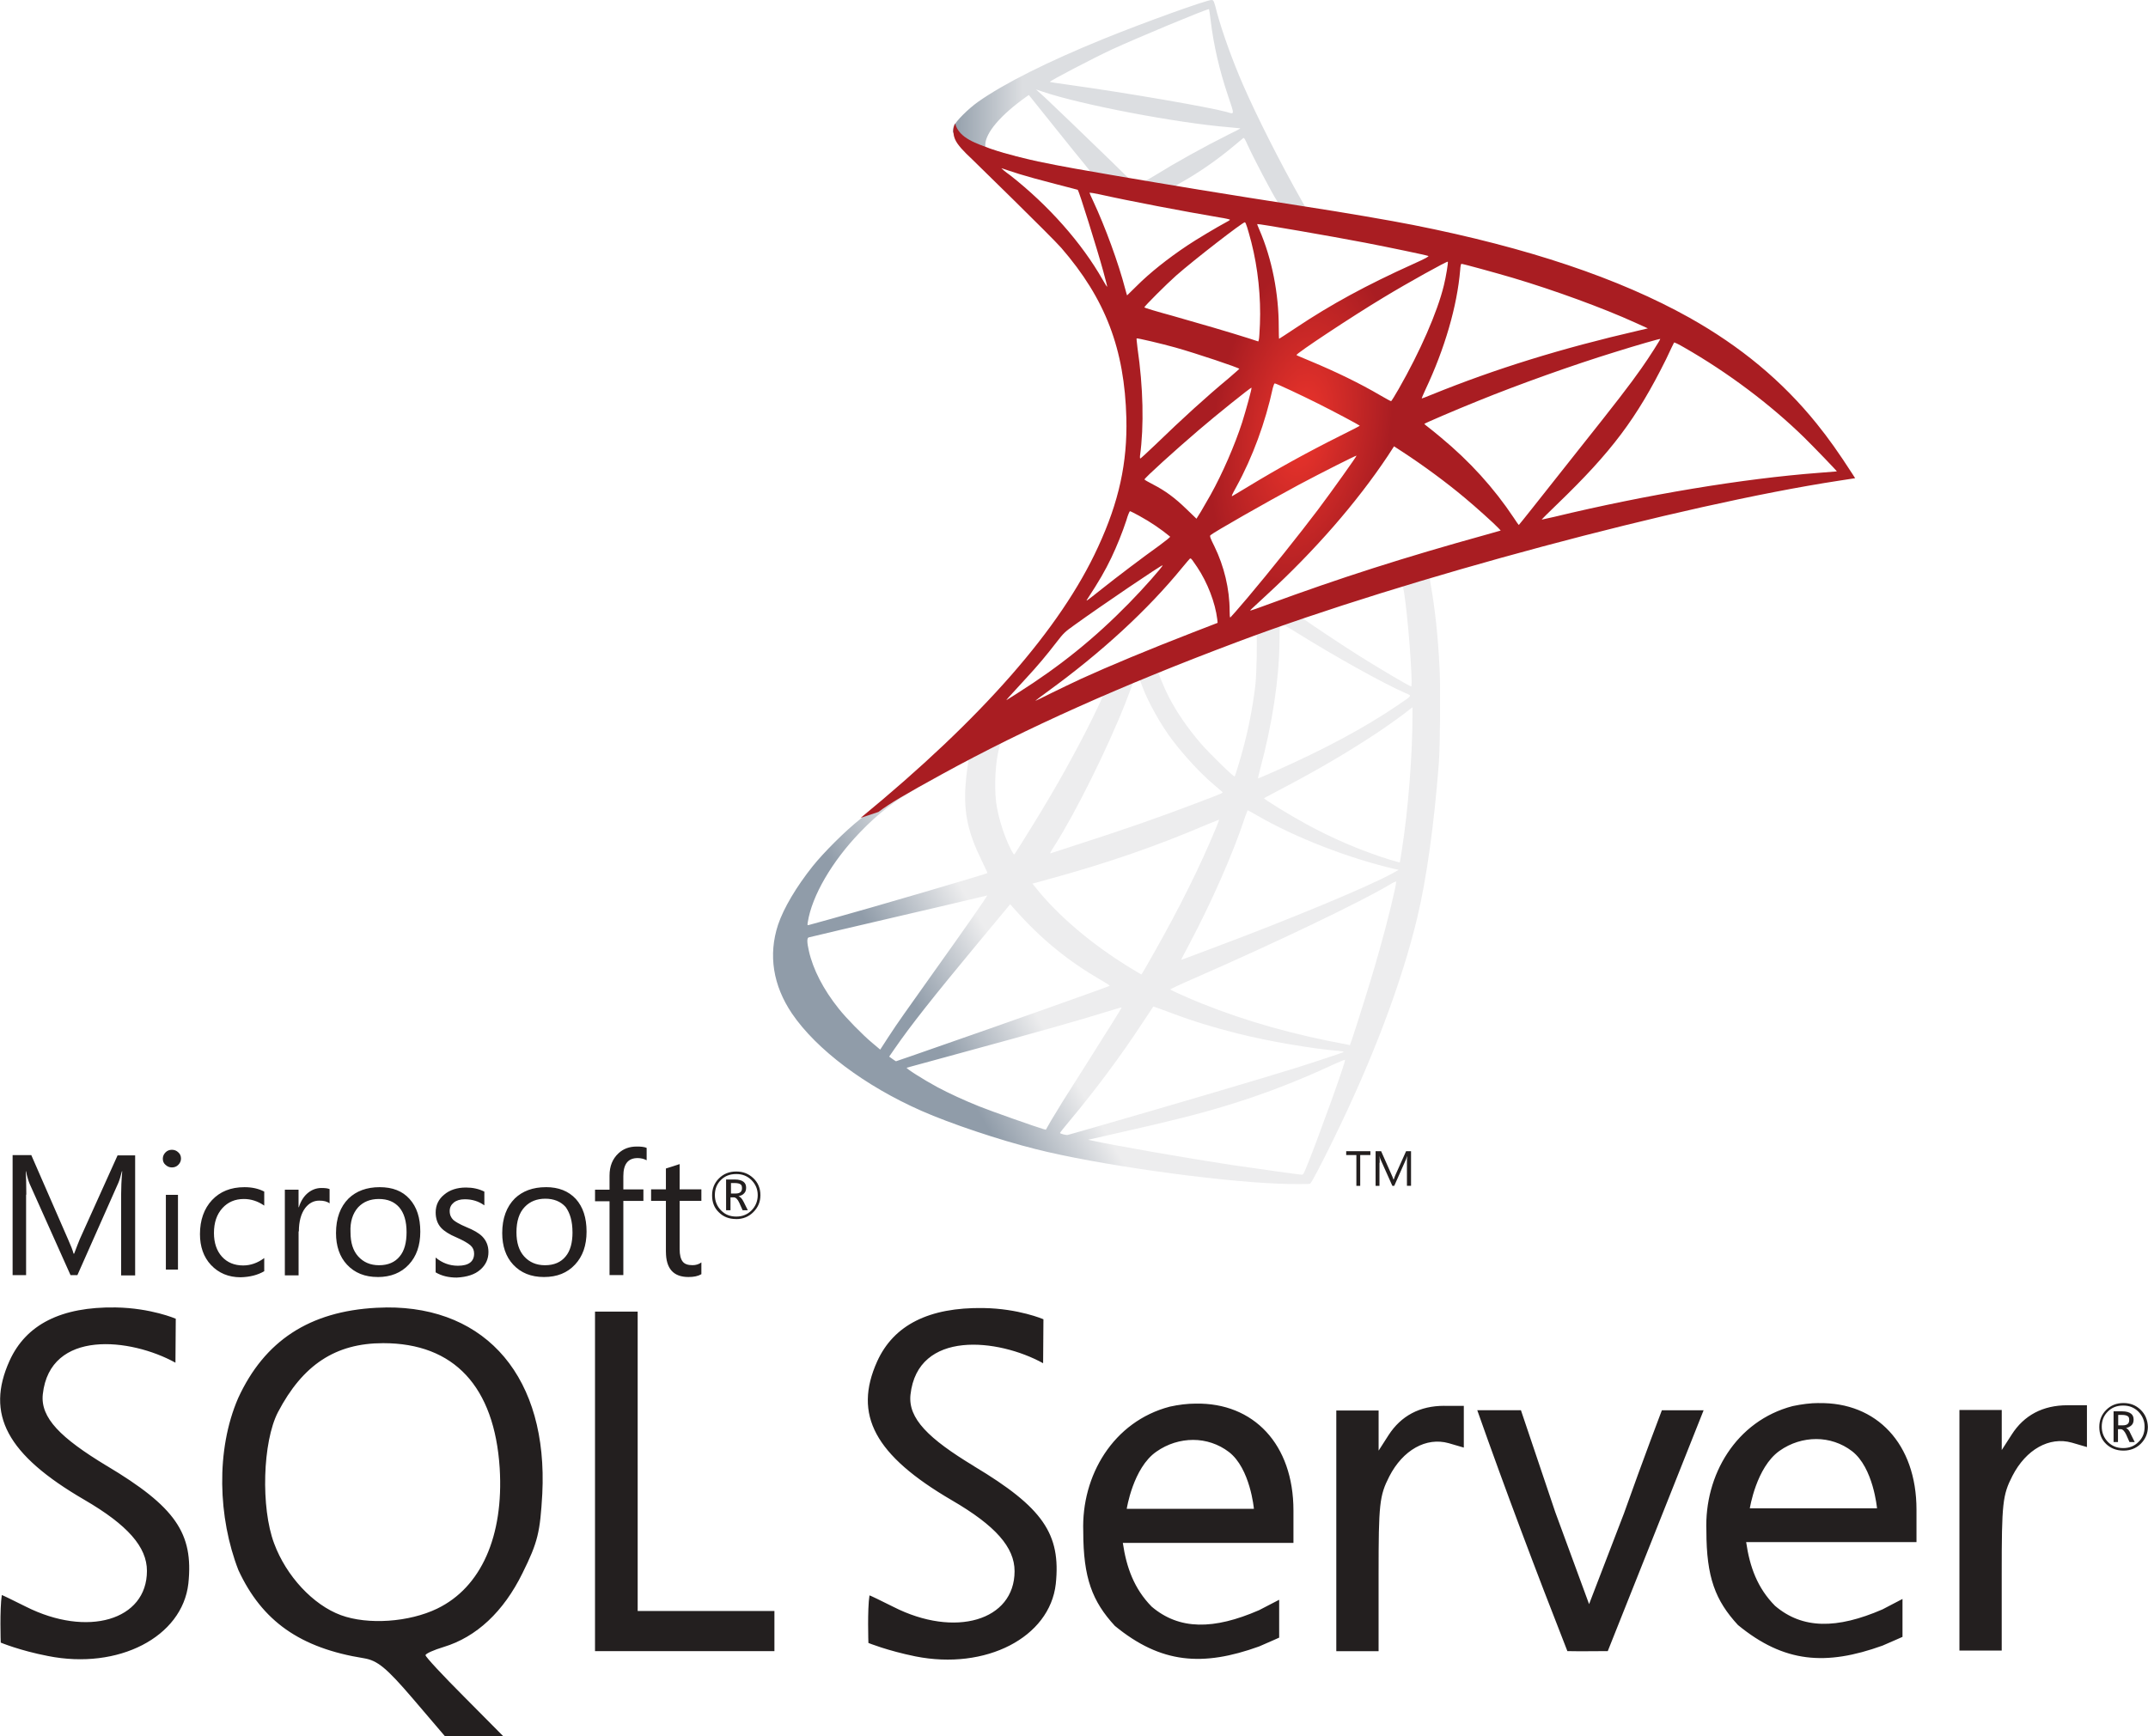
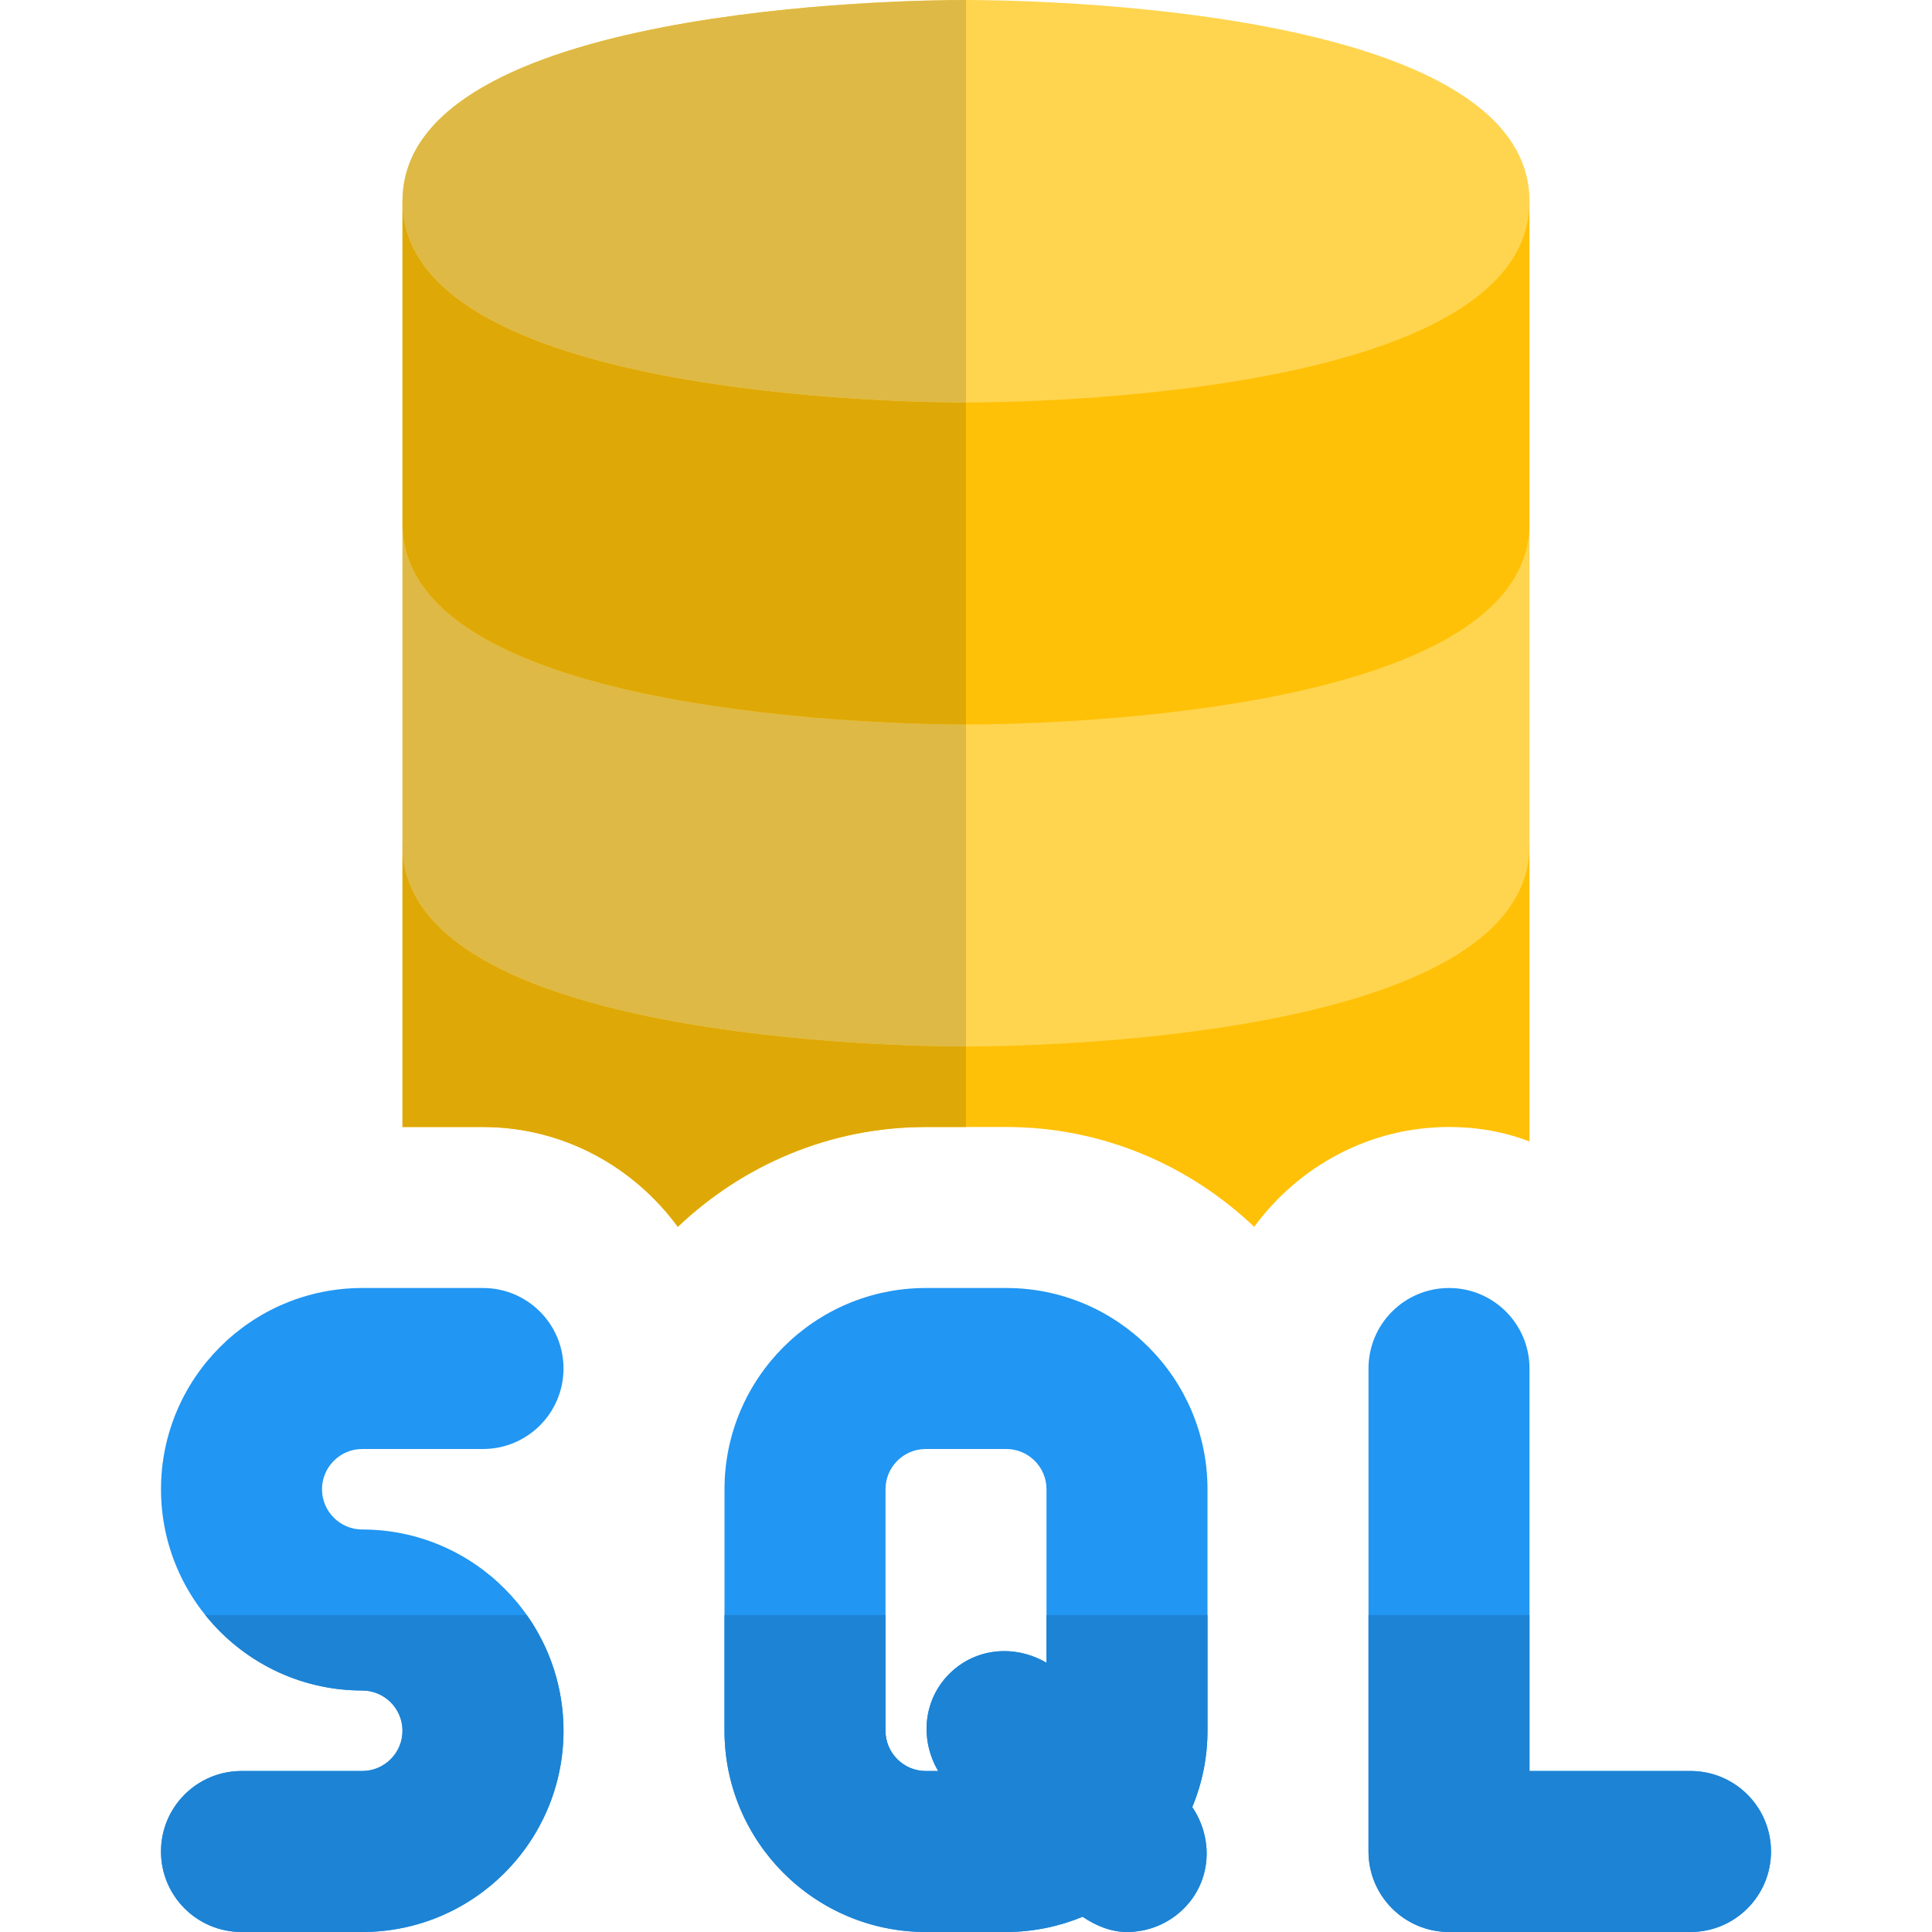
- <svg xmlns="http://www.w3.org/2000/svg" width="2500" height="2021" viewBox="0 0 1478.201 1195.111">
-   <g transform="matrix(.569 0 0 .569 199.451 -82.735)">
-     <linearGradient id="a" gradientUnits="userSpaceOnUse" x1="-2901.952" y1="923.573" x2="-2061.249" y2="1420.331" gradientTransform="matrix(.1234 0 0 -.1234 1158.33 1550.273)">
-       <stop offset="0" stop-color="#909ca9" />
-       <stop offset="1" stop-color="#ededee" />
-     </linearGradient>
-     <path fill="url(#a)" d="M1410.773 814.195l-286.9 93.683-249.599 110.161-69.829 18.435c-17.784 16.916-36.431 34.049-56.599 51.397-22.119 19.082-42.72 36.433-58.553 49.008-17.564 13.88-43.587 39.902-56.814 56.38-19.735 24.721-35.348 50.96-42.071 71.13-11.928 36.433-6.07 73.297 16.916 107.346 29.492 43.369 88.261 87.606 156.785 117.749 34.916 15.4 93.683 35.132 137.92 46.19 73.512 18.651 215.771 38.819 294.054 41.857 15.828.65 37.082.65 37.947 0 1.737-1.088 13.881-24.289 27.979-53.129 48.142-98.238 82.838-190.402 101.703-269.119 11.276-47.706 20.166-111.246 26.019-186.492 1.521-21.036 2.169-91.514.868-115.37-1.953-39.033-5.423-70.692-10.84-101.703-.868-4.555-1.088-8.676-.652-8.892.865-.65 3.467-1.517 38.815-11.712l-7.153-16.912v-.005h.004zm-65.49 38.386c2.602 0 9.539 66.573 11.273 108.646.436 8.89.216 14.745-.216 14.745-1.733 0-36.649-20.599-61.583-36.212-21.687-13.663-62.888-40.988-69.393-46.192-2.173-1.517-1.957-1.733 15.828-7.807 30.14-10.194 101.706-33.18 104.091-33.18zm-146.161 48.143c1.953 0 6.937 2.816 18.865 10.191 44.671 27.974 105.393 61.805 131.415 73.083 8.022 3.469 8.887 2.166-9.542 14.746-39.468 26.889-88.697 53.344-148.983 80.018-10.624 4.771-19.514 8.456-19.73 8.456-.432 0 .865-5.418 2.598-11.925 14.53-54.001 22.772-108.647 23.208-152.452.216-21.687.216-21.687 2.169-22.334-.436.217-.22.217 0 .217zm-30.142 11.492c1.297 1.299.432 49.877-1.304 63.104-3.903 31.662-9.975 61.153-19.947 94.335-2.386 8.018-4.558 14.745-4.987 15.177-.872 1.083-30.581-27.975-40.339-39.251-16.916-19.518-30.141-39.035-39.9-58.117-4.988-9.759-12.793-28.84-12.144-29.492 3.469-2.385 117.753-46.622 118.621-45.756zm-141.826 55.731c.216 0 .432 0 .652.216.432.434 1.953 3.905 3.254 7.807 6.937 18.867 22.548 46.624 35.997 64.407 14.746 19.518 34.048 40.334 50.091 53.996 5.207 4.337 9.975 8.456 10.624 9.108 1.304 1.302 1.737 1.083-33.612 14.53-40.981 15.613-85.656 31.226-136.835 47.706a6825.474 6825.474 0 0 0-36.643 11.928c-1.955.652-1.303-.434 4.335-9.323 25.371-39.686 63.97-117.536 85.657-172.618 3.687-9.542 7.373-19.082 8.025-21.251.868-3.038 1.95-4.121 4.768-5.64 1.518-.43 3.038-.866 3.687-.866zm-43.367 17.999c.649.436-10.411 23.637-21.254 44.889-21.036 40.985-44.022 81.323-74.815 130.331-5.204 8.456-10.19 16.265-10.842 17.132-1.083 1.519-1.519 1.083-4.988-5.638-7.373-14.53-13.447-33.181-16.699-50.313-3.254-16.916-2.602-46.406 1.086-64.621 2.816-13.444 2.602-13.227 9.107-16.481 27.757-14.095 117.537-56.166 118.405-55.299zm374.073 15.182v9.107c0 48.359-5.204 114.716-12.797 163.077-1.301 8.456-2.389 15.393-2.602 15.613 0 0-6.288-1.733-13.661-3.905-32.527-10.193-67.875-25.156-99.754-42.718-21.038-11.494-51.612-30.363-50.743-31.231.213-.215 9.323-4.986 19.947-10.625 42.509-22.118 83.274-45.972 118.622-69.609 13.229-8.892 33.176-23.202 37.518-27.107l3.47-2.602zm-537.802 64.185c.867 0 .65 1.735-.651 9.542-.868 5.64-1.951 16.049-2.382 23.202-1.739 31.662 3.469 55.084 19.082 87.177 4.337 8.892 7.809 16.265 7.589 16.48-1.519 1.303-145.074 43.375-190.183 55.734-13.444 3.685-25.152 6.939-26.024 7.153-1.515.436-1.733.22-1.083-3.47 4.987-31.875 29.276-73.512 63.104-108.644 22.554-23.419 40.554-37.08 71.347-54.648 22.119-12.575 56.165-31.439 58.767-32.309.002-.217.218-.217.434-.217zm338.295 60.503c.216-.216 5.42 2.605 11.708 6.29 46.408 26.891 111.03 51.83 166.108 64.623l4.991 1.086-6.941 3.899c-28.84 16.049-123.606 55.515-220.538 91.732-14.098 5.202-27.975 10.409-30.581 11.492-2.602 1.083-4.988 1.735-4.988 1.519 0-.22 3.906-7.809 8.89-17.132 27.107-50.744 54.433-112.547 68.311-155.485 1.739-4.12 2.82-7.805 3.04-8.024zm-34.48 11.278c.22.221-1.517 4.771-3.687 9.975-18.865 45.756-43.59 95.636-75.249 151.583-8.022 14.314-14.746 25.808-14.966 25.808-.213 0-6.721-3.906-14.527-8.676-45.976-28.192-86.743-62.888-113.414-96.501l-3.905-4.771 19.732-5.422c70.696-19.298 130.762-40.116 190.4-65.704 8.459-3.471 15.4-6.292 15.616-6.292zm214.253 74.815s.217.217 0 0c.216 4.988-10.844 49.661-19.953 81.969-7.589 27.107-14.098 48.361-26.022 85.874-5.204 16.485-9.755 30.143-9.975 30.143-.216 0-1.517-.216-2.818-.647-64.405-11.714-122.089-27.977-176.303-49.661-15.182-6.074-36.866-15.833-38.167-16.916-.432-.438 12.58-6.506 29.06-13.663 98.669-43.154 201.024-92.164 236.153-113.196 4.119-2.603 7.373-3.903 8.025-3.903zm-494.646 16.916c.434.432-27.107 40.118-65.709 94.114-13.444 18.867-29.057 40.985-34.911 49.225-5.856 8.241-14.746 21.253-19.734 29.06l-9.112 14.096-9.759-8.24c-11.494-9.544-31.442-29.927-40.333-41.204-18.651-23.201-31.226-47.706-36.214-70.04-2.386-10.411-2.386-15.618-.22-16.265 3.252-.867 61.153-14.53 115.37-27.11 30.143-6.937 65.054-15.177 77.632-18.213 12.579-3.041 22.774-5.423 22.99-5.423zm27.756 10.626l6.937 7.806c31.231 34.914 63.108 60.724 101.708 83.272 6.941 3.906 12.144 7.373 11.708 7.594-1.514 1.083-134.016 48.136-195.385 69.389-34.478 12.143-62.888 21.901-63.102 21.901-.216 0-2.169-1.299-4.341-2.818l-3.901-2.82 6.288-9.106c20.383-29.493 45.976-61.803 101.707-129.028l38.381-46.19zm173.053 123.822c.213-.215 9.755 3.252 21.464 7.594 28.195 10.624 50.527 17.345 80.456 24.936 36.866 9.326 90.211 18.434 121.657 21.035 4.771.432 7.373.868 6.505 1.519-1.521.868-33.395 11.494-56.816 18.867-37.302 11.708-151.149 45.32-243.962 71.995-17.132 4.987-31.879 9.108-32.746 9.323-2.166.436-9.325-1.519-9.325-2.386 0-.431 5.204-7.153 11.494-14.527 31.225-37.3 62.238-78.935 88.044-118.403 7.154-10.846 13.229-19.736 13.229-19.953zm-38.17 1.087c.216.216-15.179 24.936-42.066 67.439-11.496 17.999-24.291 38.383-28.846 45.54-4.337 6.939-10.842 17.784-14.527 23.854l-6.29 11.061-3.252-.868c-7.809-2.169-62.672-21.471-77.202-27.325-18-7.157-36.649-15.829-50.529-23.202-17.346-9.326-39.03-23.206-37.297-23.637.433-.216 30.143-8.243 65.922-17.999 94.984-25.809 147.678-40.77 182.161-51.612 6.29-1.952 11.71-3.471 11.926-3.251zm269.985 63.318h.216c.868 2.171-34.26 99.755-47.06 130.547-2.815 6.939-3.896 8.677-5.417 8.456-3.687-.213-54.646-7.37-85.66-11.925-53.994-8.24-144.641-24.073-167.409-29.275l-5.204-1.083 32.307-7.378c69.396-15.613 102.791-24.069 136.619-34.478 42.722-13.011 85.011-29.276 127.729-49.225 6.722-3.037 12.361-5.422 13.879-5.639z" />
-     <linearGradient id="b" gradientUnits="userSpaceOnUse" x1="-2882.7" y1="10288.81" x2="-2206.249" y2="10288.81" gradientTransform="matrix(.1234 0 0 -.1234 1158.33 1550.273)">
-       <stop offset="0" stop-color="#939fab" />
-       <stop offset="1" stop-color="#dcdee1" />
-     </linearGradient>
-     <path fill="url(#b)" d="M1114.983 145.414c-4.771-.647-81.757 27.11-131.415 47.275-67.01 27.327-119.052 53.351-151.148 75.899-11.925 8.461-26.891 23.422-29.273 29.276-.867 2.169-1.303 4.771-1.303 7.373l29.06 27.541 69.175 22.119 164.594 29.493 188.228 32.312 1.953-16.264c-.649 0-1.085-.216-1.73-.216l-24.728-3.905-4.984-8.89c-25.59-45.107-53.781-101.056-70.261-138.789-12.793-29.276-24.938-63.102-31.662-87.391-3.687-14.746-4.119-15.613-6.501-15.829v-.005h-.005zm-3.474 11.063h.223c.213.214 1.081 6.29 1.95 13.442 3.683 30.364 10.411 59.635 21.035 91.297 8.022 23.855 8.022 22.555-1.301 19.734-22.119-6.07-121.221-23.202-193-33.177-11.494-1.519-21.253-3.036-21.253-3.252-.867-.867 51.827-28.41 75.031-39.25 29.709-13.665 111.246-47.711 117.315-48.794zm-209.047 97.15l8.461 2.816c45.97 15.616 161.551 37.736 225.31 42.94 7.154.651 13.229 1.303 13.442 1.303.216.216-5.852 3.469-13.661 7.154-30.79 15.397-64.621 34.264-88.042 48.794-6.937 4.335-13.229 7.807-14.094 7.807-.868 0-5.42-.868-10.191-1.519l-8.674-1.303-21.683-21.253c-38.167-37.08-68.094-65.704-79.588-76.549l-11.28-10.19zm-8.671 6.721l30.576 38.168c16.696 21.035 33.611 41.635 37.301 46.187 3.683 4.557 6.721 8.245 6.505 8.461-.868.65-44.236-7.809-67.226-13.011-23.637-5.423-33.395-8.025-47.924-12.577l-11.928-3.905v-3.038c.216-14.53 18.651-36.214 49.877-58.331l2.819-1.954zm259.791 52.046c.869 0 1.95 1.951 4.552 7.806 7.373 16.263 30.364 60.07 35.997 68.526 1.74 2.822 4.771 3.038-25.802-1.95-73.512-11.93-97.152-15.829-97.152-16.263 0-.216 2.169-1.735 4.988-3.254 22.771-12.575 45.756-28.624 66.142-45.756 4.988-4.121 9.542-8.024 10.407-8.676.216-.433.652-.649.868-.433z" />
-     <radialGradient id="c" cx="-14217.448" cy="7277.705" r="898.12" gradientTransform="matrix(-.1185 -.0178 -.036 .237 -198.955 -1314.415)" gradientUnits="userSpaceOnUse">
-       <stop offset="0" stop-color="#ee352c" />
-       <stop offset="1" stop-color="#a91d22" />
-     </radialGradient>
-     <path fill="url(#c)" d="M804.66 294.828s-4.768 7.593-.215 18.87c2.822 6.937 11.061 15.393 20.384 24.069 0 0 96.5 94.114 108.211 107.561 53.344 61.585 76.549 122.305 78.718 206.012 1.301 53.78-8.894 101.054-34.264 155.919-45.106 98.453-140.307 207.098-287.117 327.67l21.472-7.157c13.878-10.411 32.745-21.467 76.982-45.756 102.137-55.952 217.071-107.346 358.028-160.258 202.971-76.335 536.715-165.681 726.676-194.736l19.737-3.038-3.038-4.771c-17.345-26.891-29.276-43.587-43.59-61.369-41.633-51.612-92.157-93.463-153.964-128.161-85.007-47.489-194.956-84.571-334.173-112.112-26.239-5.207-83.923-15.181-130.763-22.337-99.321-15.393-163.51-26.021-234.203-38.165-25.37-4.339-63.323-10.843-88.478-16.263-13.011-2.822-37.947-8.676-57.464-15.398-15.613-6.075-38.168-12.147-42.939-30.58zm55.952 54.216c.214-.214 3.683 1.083 8.24 2.602 8.24 2.816 18.865 6.07 31.446 9.542a1599.47 1599.47 0 0 0 28.624 7.589c13.011 3.251 23.852 6.288 24.068 6.288 1.521 1.519 23.424 71.558 30.797 98.449 2.815 10.195 4.988 18.867 4.771 18.867-.223.22-2.605-3.469-5.423-8.456-25.373-44.673-65.491-89.995-111.899-126.428-6.069-4.333-10.624-8.237-10.624-8.453zm106.692 29.492c1.085 0 5.856.651 11.708 1.951 36.866 8.24 103.008 20.818 145.293 27.975 7.157 1.083 12.797 2.387 12.797 2.818 0 .436-2.605 1.951-5.859 3.688-7.153 3.685-35.997 20.815-45.536 27.322-24.073 16.047-45.756 33.395-61.371 49.008-6.288 6.29-11.712 11.494-11.712 11.494s-1.297-3.685-2.386-8.242c-7.802-30.143-24.069-74.816-38.815-106.258-2.386-4.986-4.339-9.541-4.339-9.973 0 .433 0 .217.22.217zm187.795 35.781c1.301.432 3.47 7.806 7.806 24.069 8.025 31.446 11.712 66.576 10.411 99.321-.436 9.108-.868 17.564-1.304 18.651l-.649 2.166-11.276-3.685c-23.204-7.373-60.935-18.435-93.245-27.541-18.436-4.988-33.395-9.542-33.395-9.975 0-1.303 26.891-28.192 38.383-38.383 21.898-19.303 81.316-65.275 83.269-64.623zm14.963 2.166c.652-.647 89.779 14.746 130.331 22.554 30.145 5.854 73.948 14.963 76.549 16.049 1.301.432-3.254 3.034-17.784 9.539-57.248 25.808-99.754 49.008-142.036 77.202-11.06 7.373-20.386 13.444-20.602 13.444-.216 0-.433-6.287-.433-13.878 0-41.201-8.241-82.838-23.424-117.968-1.517-3.47-2.818-6.722-2.601-6.942zm230.516 45.542c.652.65-2.169 18.217-4.771 28.624-7.806 32.312-28.84 80.24-54.643 125.343-4.558 8.024-8.677 14.53-9.114 14.746-.429.216-6.285-3.038-13.009-6.941-25.154-14.746-53.778-28.624-85.007-41.637-8.671-3.685-16.263-6.723-16.48-7.153-1.521-1.303 68.308-47.493 105.174-69.612 29.276-17.781 76.982-44.239 77.85-43.37zm16.48 2.601c1.953 0 41.421 10.844 62.019 16.916 50.963 15.181 109.512 36.648 147.679 53.996l15.828 7.159-11.056 2.6c-93.245 21.467-173.049 46.192-250.034 77.418-6.289 2.602-11.928 4.771-12.357 4.771-.436 0 1.733-4.987 4.552-11.061 23.204-49.225 38.167-100.62 41.85-144.427.221-4.121.867-7.372 1.519-7.372zm-392.938 90.213c.649-.652 30.793 6.506 47.057 11.056 24.721 6.942 77.198 24.505 77.198 25.808 0 .216-5.853 5.204-12.79 11.278-28.408 23.637-55.734 48.572-88.481 80.234-9.759 9.328-17.997 16.917-18.429 16.917-.436 0-.649-1.304-.436-3.038 4.987-36.433 3.906-83.272-3.034-130.763-.653-6.074-1.302-11.276-1.085-11.492zm633.433.652c.429.431-13.881 22.984-22.988 35.777-13.009 18.649-32.098 43.375-75.252 97.588-22.765 28.622-48.358 60.936-56.812 71.778-8.678 10.842-15.831 19.948-16.051 19.948-.216 0-3.031-3.901-6.069-8.671-24.289-36.433-53.349-68.311-87.829-96.935-6.505-5.423-13.658-11.278-16.044-13.013-2.386-1.734-4.339-3.469-4.339-3.685 0-.649 36.862-16.483 64.841-27.757 49.01-19.952 115.794-43.805 165.892-59.203 26.24-8.239 54.215-16.263 54.651-15.827zm16.696 4.334c.865-.215 6.072 2.387 12.361 6.07 52.697 30.143 104.305 68.962 145.077 108.864 11.492 11.278 39.9 40.77 39.464 40.986 0 0-9.975.867-21.683 1.733-91.296 6.942-208.178 26.239-320.511 53.345-7.589 1.733-14.31 3.252-14.746 3.252-.429 0 8.025-8.456 18.653-18.647 65.922-63.538 96.067-103.656 131.628-175.22 4.986-10.623 9.325-19.731 9.757-20.383-.216 0-.216 0 0 0zm-482.936 49.446c3.038.647 31.229 13.88 52.48 24.503 19.517 9.755 48.794 25.372 50.311 26.671.216.216-10.195 5.638-22.984 11.928-40.772 20.384-75.684 39.682-112.118 61.802-10.408 6.29-19.082 11.497-19.298 11.497-.868 0-.652-.872 5.204-11.497 19.518-35.561 35.129-78.065 44.023-119.486.864-3.252 1.733-5.418 2.382-5.418zm-28.192 5.202c.652.652-6.721 27.323-11.273 41.853-8.894 27.541-23.856 62.02-38.383 88.043-3.474 6.069-8.677 14.961-11.496 19.948l-5.42 8.674-12.144-11.707c-14.094-13.663-25.59-22.12-40.333-29.712-5.859-3.033-10.411-5.638-10.411-6.069 0-1.735 37.082-35.347 65.49-59.635 20.383-17.566 63.321-52.045 63.97-51.395zm172.404 70.913l10.627 6.937c24.282 15.833 52.906 36.866 74.813 55.298 12.357 10.19 36.21 31.662 40.985 36.866l2.598 2.822-17.561 4.986c-99.321 27.538-176.087 52.043-265.649 85.007-9.975 3.685-18.433 6.721-19.085 6.721-1.297 0-2.385 1.083 19.954-19.519 57.251-52.691 107.992-110.812 145.726-167.411l7.592-11.707zm-45.324 11.276c.432.432-29.276 42.284-47.06 65.922-21.251 28.192-58.985 75.465-85.007 106.256-10.84 12.797-20.163 23.422-20.599 23.64-.652.216-.868-3.036-.868-8.024 0-26.242-6.721-54.216-18.433-78.068-4.988-9.975-5.856-12.361-4.768-13.444 4.119-3.688 67.223-39.686 107.123-61.153 26.89-14.312 68.956-35.563 69.612-35.129zm-274.107 67.225c.652 0 5.64 2.6 11.279 5.638 13.878 7.589 26.239 16.046 37.298 25.156.432.432-5.204 4.988-12.577 10.406-20.602 14.746-51.828 38.385-70.041 52.915-19.088 15.18-19.734 15.613-17.568 12.361 14.314-21.903 21.467-34.264 29.06-50.093 6.721-14.094 13.442-30.793 18.213-45.323 1.734-6.289 3.904-11.06 4.336-11.06zm73.083 57.248c1.081-.214 2.386 1.735 8.238 10.411 12.361 18.429 21.903 43.154 24.292 63.104l.429 4.339-29.705 11.494c-53.133 20.599-102.139 40.985-135.322 56.162-9.322 4.339-25.587 12.144-36.211 17.352-10.627 5.418-19.301 9.539-19.301 9.323s6.721-5.204 14.961-11.278c64.844-47.055 121.007-98.669 163.076-150.279 4.555-5.423 8.677-10.411 9.107-10.627l.436-.001zm-33.612 8.242c.868.867-23.853 28.84-40.768 45.971-41.853 42.723-83.273 76.12-134.669 108.649-6.505 4.119-12.359 7.804-13.011 8.24-1.519.867.432-1.303 22.986-25.808 14.314-15.397 25.155-28.408 37.516-44.453 8.24-10.624 9.759-12.143 21.688-20.604 31.878-22.987 105.39-72.864 106.258-71.995z" />
+ <svg xmlns="http://www.w3.org/2000/svg" id="color" enable-background="new 0 0 24 24" height="512" viewBox="0 0 24 24" width="512">
+   <path d="m5 10.5v3.5h1c.99 0 1.87.49 2.42 1.24.8-.76 1.88-1.24 3.08-1.24h1c1.2 0 2.28.48 3.08 1.24.55-.75 1.43-1.24 2.42-1.24.35 0 .69.06 1 .18v-3.68z" fill="#ffc107" />
+   <path d="m12 13c-.717 0-7-.07-7-2.5v-4h14v4c0 2.43-6.283 2.5-7 2.5z" fill="#ffd54f" />
+   <path d="m12 9c-.717 0-7-.07-7-2.5v-4h14v4c0 2.43-6.283 2.5-7 2.5z" fill="#ffc107" />
+   <path d="m12 5c-.717 0-7-.07-7-2.5 0-2.43 6.283-2.5 7-2.5s7 .07 7 2.5-6.283 2.5-7 2.5z" fill="#ffd54f" />
+   <path d="m5 10.5v3.5h1c.99 0 1.87.49 2.42 1.24.8-.76 1.88-1.24 3.08-1.24h.5v-1c-.717 0-7-.07-7-2.5z" fill="#dea806" />
+   <path d="m5 6.5v4c0 2.43 6.283 2.5 7 2.5v-4c-.717 0-7-.07-7-2.5z" fill="#deb945" />
+   <path d="m5 2.5v4c0 2.43 6.283 2.5 7 2.5v-4c-.717 0-7-.07-7-2.5z" fill="#dea806" />
+   <path d="m12 0c-.717 0-7 .07-7 2.5 0 2.43 6.283 2.5 7 2.5z" fill="#deb945" />
+   <g fill="#2196f3">
+     <path d="m15 18.5c0-1.378-1.121-2.5-2.5-2.5h-1c-1.379 0-2.5 1.122-2.5 2.5v3c0 1.378 1.121 2.5 2.5 2.5h1c.336 0 .656-.069.949-.189.168.114.356.189.551.189.256 0 .512-.098.707-.293.345-.345.367-.869.104-1.258.121-.293.189-.613.189-.949zm-4 3v-3c0-.276.225-.5.5-.5h1c.275 0 .5.224.5.5v2.155c-.384-.226-.878-.192-1.207.138s-.364.824-.138 1.207h-.155c-.275 0-.5-.224-.5-.5z" />
+     <path d="m21 24h-3c-.553 0-1-.448-1-1v-6c0-.552.447-1 1-1s1 .448 1 1v5h2c.553 0 1 .448 1 1s-.447 1-1 1z" />
+     <path d="m4.5 24h-1.5c-.553 0-1-.448-1-1s.447-1 1-1h1.5c.275 0 .5-.224.5-.5s-.225-.5-.5-.5c-1.379 0-2.5-1.122-2.5-2.5s1.121-2.5 2.5-2.5h1.5c.553 0 1 .448 1 1s-.447 1-1 1h-1.5c-.275 0-.5.224-.5.5s.225.5.5.5c1.379 0 2.5 1.122 2.5 2.5s-1.121 2.5-2.5 2.5z" />
  </g>
-   <path fill="#231F1F" d="M265.747 900.102c-2.276 0-4.553.217-6.809.217-45.975 2.45-76.983 22.683-95.113 62.195-15.506 35.735-13.813 82.446.174 118.4 16.265 35.131 42.547 53.672 86.416 60.675 9.282 1.52 15.506 6.616 33.483 27.606l22.12 25.915h40.118l-26.676-26.892c-14.746-14.745-26.673-27.584-26.673-28.712 0-1.127 5.641-3.599 12.469-5.68 22.51-6.812 41.203-24.202 54.279-50.854 10.583-21.402 12.102-28.018 13.619-54.646 3.969-79.26-37.82-128.813-107.409-128.247l.002.023zm35.173 207.27c-19.517 9.453-47.857 11.34-66.356 4.553-19.127-7.025-37.646-26.889-45.975-49.377-9.259-24.591-7.937-69.956 2.646-90.386 17.023-32.528 39.534-47.49 72.43-47.49 48.792 0 76.549 29.884 80.171 86.048 2.863 46.885-12.838 82.058-42.895 96.632l-.021.02zm693.025-139.568c-16.828 0-29.709 6.811-38.385 20.231l-6.809 10.627v-27.628h-29.123v165.678h29.104v-52.956c0-48.424.604-54.084 7.371-67.335 9.326-18.172 25.371-27.234 40.879-22.897l10.408 3.036v-28.712h-13.445v-.044zm-171.098-1.519c-5.705 0-11.756.76-17.781 2.084-38.971 10.19-60.938 47.489-59.594 85.873 0 32.139 6.244 48.206 21.752 65.057 31.77 26.065 60.502 28.146 99.275 14.161 6.615-2.819 13.814-6.072 13.814-6.072v-26.065l-13.814 7.156c-31.379 13.661-55.016 13.661-73.949-2.43-12.076-12.296-17.391-27.042-19.84-43.868h117.426v-22.339c0-45.539-27.41-74.294-67.313-73.557h.024zm-47.492 72.647s4.338-28.407 20.428-39.554c7.744-5.466 16.633-8.11 25.328-8.11 8.719 0 17.414 2.818 24.592 8.306 14.748 11.341 17.219 39.143 17.219 39.143h-87.566v.215h-.001zm-702.111-29.881c-31.573-19.128-45.582-32.921-43.869-49.185 4.9-44.997 60.503-38.773 91.295-21.749l.219-30.272s-17.024-7.373-41.421-7.764c-37.429-.564-61.63 11.709-72.97 36.691-16.656 36.865-1.908 64.665 51.396 95.677 29.925 17.412 43.152 32.528 43.152 49.008 0 34.047-41.05 45.931-83.401 24.57-8.716-4.337-16.09-7.959-16.48-7.959-1.519 9.651-.736 32.745-.736 32.745s13.012 5.466 32.527 9.236c48.4 9.65 92.445-13.054 96.608-49.919 3.622-34.609-8.893-52.761-56.318-81.104l-.002.025zm1178.454-43.155c-5.682 0-11.711.78-18 2.103-38.924 10.192-60.85 47.492-59.354 85.876 0 32.095 6.225 48.011 21.729 64.838 31.771 26.089 60.504 28.191 99.473 14.184 6.592-2.818 13.77-6.026 13.77-6.026v-26.109l-13.791 7.197c-31.443 13.619-55.082 13.619-73.947-2.471-12.145-12.274-17.414-26.847-19.865-43.871h117.232v-22.336c0-45.321-27.412-74.099-67.313-73.339l.066-.046zm-47.492 72.646s4.381-28.365 20.449-39.729c7.721-5.485 16.611-8.132 25.307-8.132 8.674 0 17.414 2.819 24.594 8.327 14.746 11.342 17.219 39.338 17.219 39.338h-87.545l-.024.196zm-533.809-29.123c-31.573-19.083-45.54-32.92-43.848-49.185 4.9-45.02 60.504-38.773 91.296-21.749l.218-30.272s-17.024-7.374-41.421-7.722c-37.429-.563-61.63 11.711-72.991 36.692-16.633 36.864-1.692 64.666 51.437 95.677 29.884 17.393 43.111 32.312 43.111 48.792 0 34.047-41.029 46.126-83.381 24.569-8.674-4.337-16.046-7.916-16.48-7.916-1.519 9.649-.736 32.746-.736 32.746s12.858 5.27 32.31 9.237c48.445 9.672 92.51-13.012 96.653-49.877 3.6-34.437-8.891-52.587-56.167-80.952v-.04zm752.421-42.005c-16.828 0-29.859 6.829-38.383 20.254l-6.811 10.582v-27.583h-29.123V1136.3h29.102v-52.954c0-48.403.584-54.085 7.375-67.313 9.324-18.15 25.369-27.235 40.875-22.878l10.408 3.035v-28.775h-13.443zm-984.021 41.05V902.941h-29.361v233.728h123.478v-27.604h-94.116v-100.601zm679.015 32.896l-24.201 62.975-23.27-63.322-23.637-70.173h-30.055c19.475 55.212 40.658 111.376 62.02 165.829 9.26.216 18.541 0 27.799 0l32.682-82.058 33.287-83.75h-28.732s-12.688 33.266-25.914 70.521l.021-.022zM506.455 839.251c4.728 0 8.674-1.516 11.927-4.769 3.208-3.211 4.9-6.984 4.9-11.711 0-4.728-1.692-8.675-4.9-11.711-3.253-3.035-7.005-4.555-11.711-4.555-4.769 0-8.717 1.52-11.927 4.728-3.252 3.211-4.727 7.158-4.727 11.712 0 4.771 1.519 8.716 4.727 11.711 3.037 3.034 6.984 4.553 11.711 4.553v.042zm-10.408-26.889c2.818-2.818 6.245-4.121 10.625-4.121 4.121 0 7.548 1.303 10.411 4.121 2.819 2.819 4.337 6.245 4.337 10.409 0 4.163-1.518 7.764-4.337 10.582-2.862 2.817-6.29 4.163-10.411 4.163-4.185 0-7.59-1.301-10.408-4.163-2.819-2.818-4.337-6.419-4.337-10.582 0-4.164 1.301-7.589 4.12-10.409zm7.003 11.928h1.908c1.346 0 2.668 1.3 3.795 3.773l2.279 5.116h3.577l-2.818-5.683c-1.149-2.275-2.276-3.598-3.6-3.969 1.67-.39 2.992-.953 3.947-2.082.952-.974 1.3-2.298 1.3-3.795 0-1.734-.542-3.034-1.69-3.989-1.302-1.084-3.384-1.669-6.074-1.669h-6.026v21.187h3.035v-8.891l.367.002zm0-9.846h2.647c1.908 0 3.253.39 3.99.953.716.564.911 1.303.911 2.646 0 2.45-1.52 3.601-4.337 3.601h-3.252v-7.2h.041zm-485.018 7.958c0-7.373-.216-12.858-.39-16.09h.174c.758 3.814 1.691 6.657 2.45 8.543l28.19 62.975h4.728l28.19-63.538c.761-1.733 1.52-4.337 2.452-7.959h.216c-.563 6.29-.758 11.754-.758 16.112v55.581h9.648v-82.622h-12.1L54.919 852.87c-.955 2.276-2.278 5.683-3.969 10.193h-.392c-.563-2.234-1.886-5.639-3.772-9.803l-25.33-58.053H8.598v82.621h9.281v-55.385l.153-.041zm96.045.154h8.329v51.458h-8.329v-51.458zm4.164-18.868c1.736 0 3.21-.587 4.337-1.734 1.15-1.129 1.91-2.603 1.91-4.337 0-1.692-.565-3.211-1.887-4.337-1.171-1.15-2.668-1.737-4.381-1.737-1.69 0-3.208.587-4.338 1.737-1.146 1.126-1.907 2.645-1.907 4.337 0 1.887.586 3.208 1.907 4.337 1.304 1.147 2.647 1.734 4.338 1.734h.021zm63.54 71.455v-9.066c-4.555 3.405-9.456 5.098-14.53 5.098-6.07 0-10.995-2.081-14.595-6.07-3.577-3.947-5.485-9.436-5.485-16.266 0-7.156 1.908-12.84 5.854-17.177 3.795-4.163 8.719-6.245 14.748-6.245 4.922 0 9.647 1.52 14.009 4.557v-9.65c-3.968-2.082-8.5-3.037-13.619-3.037-9.456 0-16.827 3.037-22.335 8.894-5.466 5.854-8.285 13.813-8.285 23.42 0 8.543 2.45 15.722 7.548 21.209 5.312 5.637 12.102 8.5 20.428 8.5 6.438-.178 11.707-1.523 16.262-4.167zm23.831-27.433c0-6.788 1.518-12.273 4.337-16.049 2.647-3.403 5.855-5.116 9.65-5.116 3.21 0 5.486.585 7.155 1.908v-9.846c-1.3-.563-3.187-.758-5.637-.758-3.405 0-6.439 1.146-9.107 3.253-2.819 2.231-5.074 5.638-6.397 9.975h-.216v-12.08h-9.433v58.985h9.454V847.71h.194zm54.279 31.443c8.892 0 16.048-2.863 21.36-8.543 5.29-5.641 7.936-13.229 7.936-22.686 0-9.647-2.427-17.021-7.372-22.51-4.9-5.483-11.711-8.132-20.603-8.132s-16.048 2.647-21.36 7.764c-5.681 5.641-8.674 13.599-8.674 23.813 0 8.891 2.429 16.265 7.548 21.751 5.29 5.68 12.295 8.521 21.165 8.521v.022zm-13.445-48.055c3.6-3.795 8.329-5.683 14.182-5.683 6.074 0 10.627 1.888 14.01 5.683 3.404 3.969 5.097 9.63 5.097 17.197 0 7.198-1.519 12.859-4.729 16.654-3.208 3.969-7.936 6.071-14.183 6.071-6.071 0-10.777-2.104-14.377-6.071-3.577-3.99-5.291-9.456-5.291-16.654-.368-7.156 1.519-13.01 5.291-17.197zm84.141 42.916c3.599-3.208 5.509-7.155 5.509-12.102 0-4.337-1.52-7.936-4.338-10.777-2.3-2.275-5.854-4.337-10.994-6.419-4.556-1.906-7.374-3.6-8.893-4.923-1.517-1.517-2.45-3.402-2.45-6.071 0-2.45.955-4.337 2.821-5.855 1.908-1.516 4.337-2.253 7.59-2.253 5.096 0 9.454 1.343 13.443 4.185v-9.456c-3.816-1.906-7.958-2.817-12.686-2.817-6.071 0-11.189 1.671-14.964 4.899-3.969 3.212-5.854 7.375-5.854 12.274 0 4.337 1.3 7.938 3.771 10.582 2.082 2.256 5.641 4.556 10.583 6.614 4.729 2.083 7.938 3.968 9.65 5.485 1.691 1.52 2.45 3.405 2.45 5.641 0 5.506-3.772 8.349-11.146 8.349-5.682 0-10.776-1.866-15.333-5.638v10.189c4.121 2.475 9.066 3.601 14.53 3.601 7.005-.368 12.49-2.081 16.264-5.486l.047-.022zm45.019-56.73c-8.893 0-16.048 2.647-21.361 7.764-5.638 5.641-8.674 13.599-8.674 23.813 0 8.891 2.452 16.265 7.547 21.751 5.313 5.68 12.295 8.521 21.187 8.521 9.107 0 16.048-2.861 21.36-8.545 5.313-5.637 7.958-13.227 7.958-22.683 0-9.65-2.472-17.022-7.374-22.509-5.115-5.487-11.927-8.133-20.601-8.133l-.042.021zm18.345 31.012c0 7.198-1.518 12.859-4.727 16.654-3.21 3.969-7.938 6.071-14.184 6.071-6.074 0-10.778-2.104-14.379-6.071-3.577-3.99-5.29-9.456-5.29-16.654 0-7.59 1.888-13.444 5.683-17.393 3.576-3.773 8.306-5.682 14.182-5.682 5.854 0 10.561 1.907 13.964 5.682 3.037 4.163 4.729 9.824 4.729 17.393h.022zm25.547 29.513h9.433v-51.068h13.813v-7.938H428.93v-9.108c0-8.282 3.208-12.446 9.845-12.446 2.234 0 4.511.563 6.203 1.518v-8.521c-1.692-.759-3.969-.932-6.812-.932-5.095 0-9.258 1.519-12.664 4.727-3.969 3.773-6.071 8.674-6.071 15.312v9.672h-9.978v7.936h9.978v50.876l.067-.028zm38.75-16.091c0 11.538 5.098 17.414 15.506 17.414 3.774 0 6.614-.606 8.891-1.951v-8.11c-1.734 1.302-3.795 1.91-6.071 1.91-3.208 0-5.464-.762-6.788-2.475-1.345-1.689-2.103-4.554-2.103-8.501v-33.286h14.961v-7.938h-14.961v-17.39c-3.253 1.127-6.44 2.082-9.456 3.034v14.355h-10.192v7.938h10.192v34.979l.021.021zm1014.88 108.73c-3.209-3.034-7.004-4.553-11.709-4.553-4.77 0-8.719 1.519-11.928 4.771-3.209 3.188-4.729 7.155-4.729 11.711 0 4.728 1.52 8.675 4.705 11.709 3.211 3.036 7.156 4.556 11.928 4.556 4.705 0 8.674-1.52 11.928-4.729 3.188-3.253 4.879-7.004 4.879-11.709-.174-4.771-1.887-8.719-5.096-11.754l.022-.002zm-1.517 22.338c-2.82 2.818-6.246 4.119-10.41 4.119-4.119 0-7.545-1.301-10.408-4.119-2.818-2.863-4.338-6.441-4.338-10.627 0-4.121 1.301-7.545 4.164-10.408 2.818-2.817 6.225-4.121 10.582-4.121 4.121 0 7.549 1.304 10.41 4.121 2.818 2.863 4.336 6.287 4.336 10.408 0 4.382-1.301 7.764-4.336 10.627zm-8.502-9.651c1.691-.39 3.037-1.149 3.969-2.081.955-.977 1.303-2.301 1.303-3.815 0-1.692-.543-3.037-1.691-3.969-1.301-1.085-3.404-1.671-6.07-1.671h-6.029v21.164h3.037v-8.891h1.885c1.303 0 2.604 1.3 3.773 3.773l2.254 5.096h3.602l-2.818-5.683c-.977-2.472-2.105-3.601-3.252-3.97l.037.047zm-2.082-1.907h-3.252v-7.155h2.668c1.887 0 3.209.345 3.969.932.758.563.932 1.301.932 2.646 0 2.45-1.518 3.579-4.336 3.579l.019-.002zM933.443 816.353h2.646v-21.187h7.002v-2.646h-16.652v2.646h7.006v21.187h-.002zm16.047-15.917c0-2.062 0-3.753-.152-4.705.174 1.126.564 1.887.738 2.45l8.133 18.172h1.301l8.152-18.347c.219-.563.393-1.301.76-2.275-.174 1.887-.174 3.401-.174 4.553v16.048h2.82V792.52h-3.406l-7.371 16.438c-.174.587-.762 1.734-1.129 3.037h-.217c-.152-.761-.541-1.519-1.084-2.818l-7.373-16.655h-3.816v23.854h2.666v-15.917l.152-.023z" />
+   <path d="m15 20.063h-2v.593c-.162-.095-.344-.145-.525-.145-.247 0-.492.092-.683.282-.329.33-.364.824-.138 1.207h-.154c-.275 0-.5-.224-.5-.5v-1.437h-2v1.437c0 1.378 1.121 2.5 2.5 2.5h1c.336 0 .656-.069.949-.189.168.114.356.189.551.189.256 0 .512-.098.707-.293.345-.345.367-.869.104-1.258.121-.293.189-.613.189-.949z" fill="#1d83d4" />
+   <path d="m19 20.063h-2v2.937c0 .552.447 1 1 1h3c.553 0 1-.448 1-1s-.447-1-1-1h-2z" fill="#1d83d4" />
+   <path d="m6.544 20.063h-3.994c.458.571 1.162.937 1.95.937.275 0 .5.224.5.5s-.225.5-.5.5h-1.5c-.553 0-1 .448-1 1s.447 1 1 1h1.5c1.379 0 2.5-1.122 2.5-2.5 0-.535-.169-1.031-.456-1.437z" fill="#1d83d4" />
</svg>
